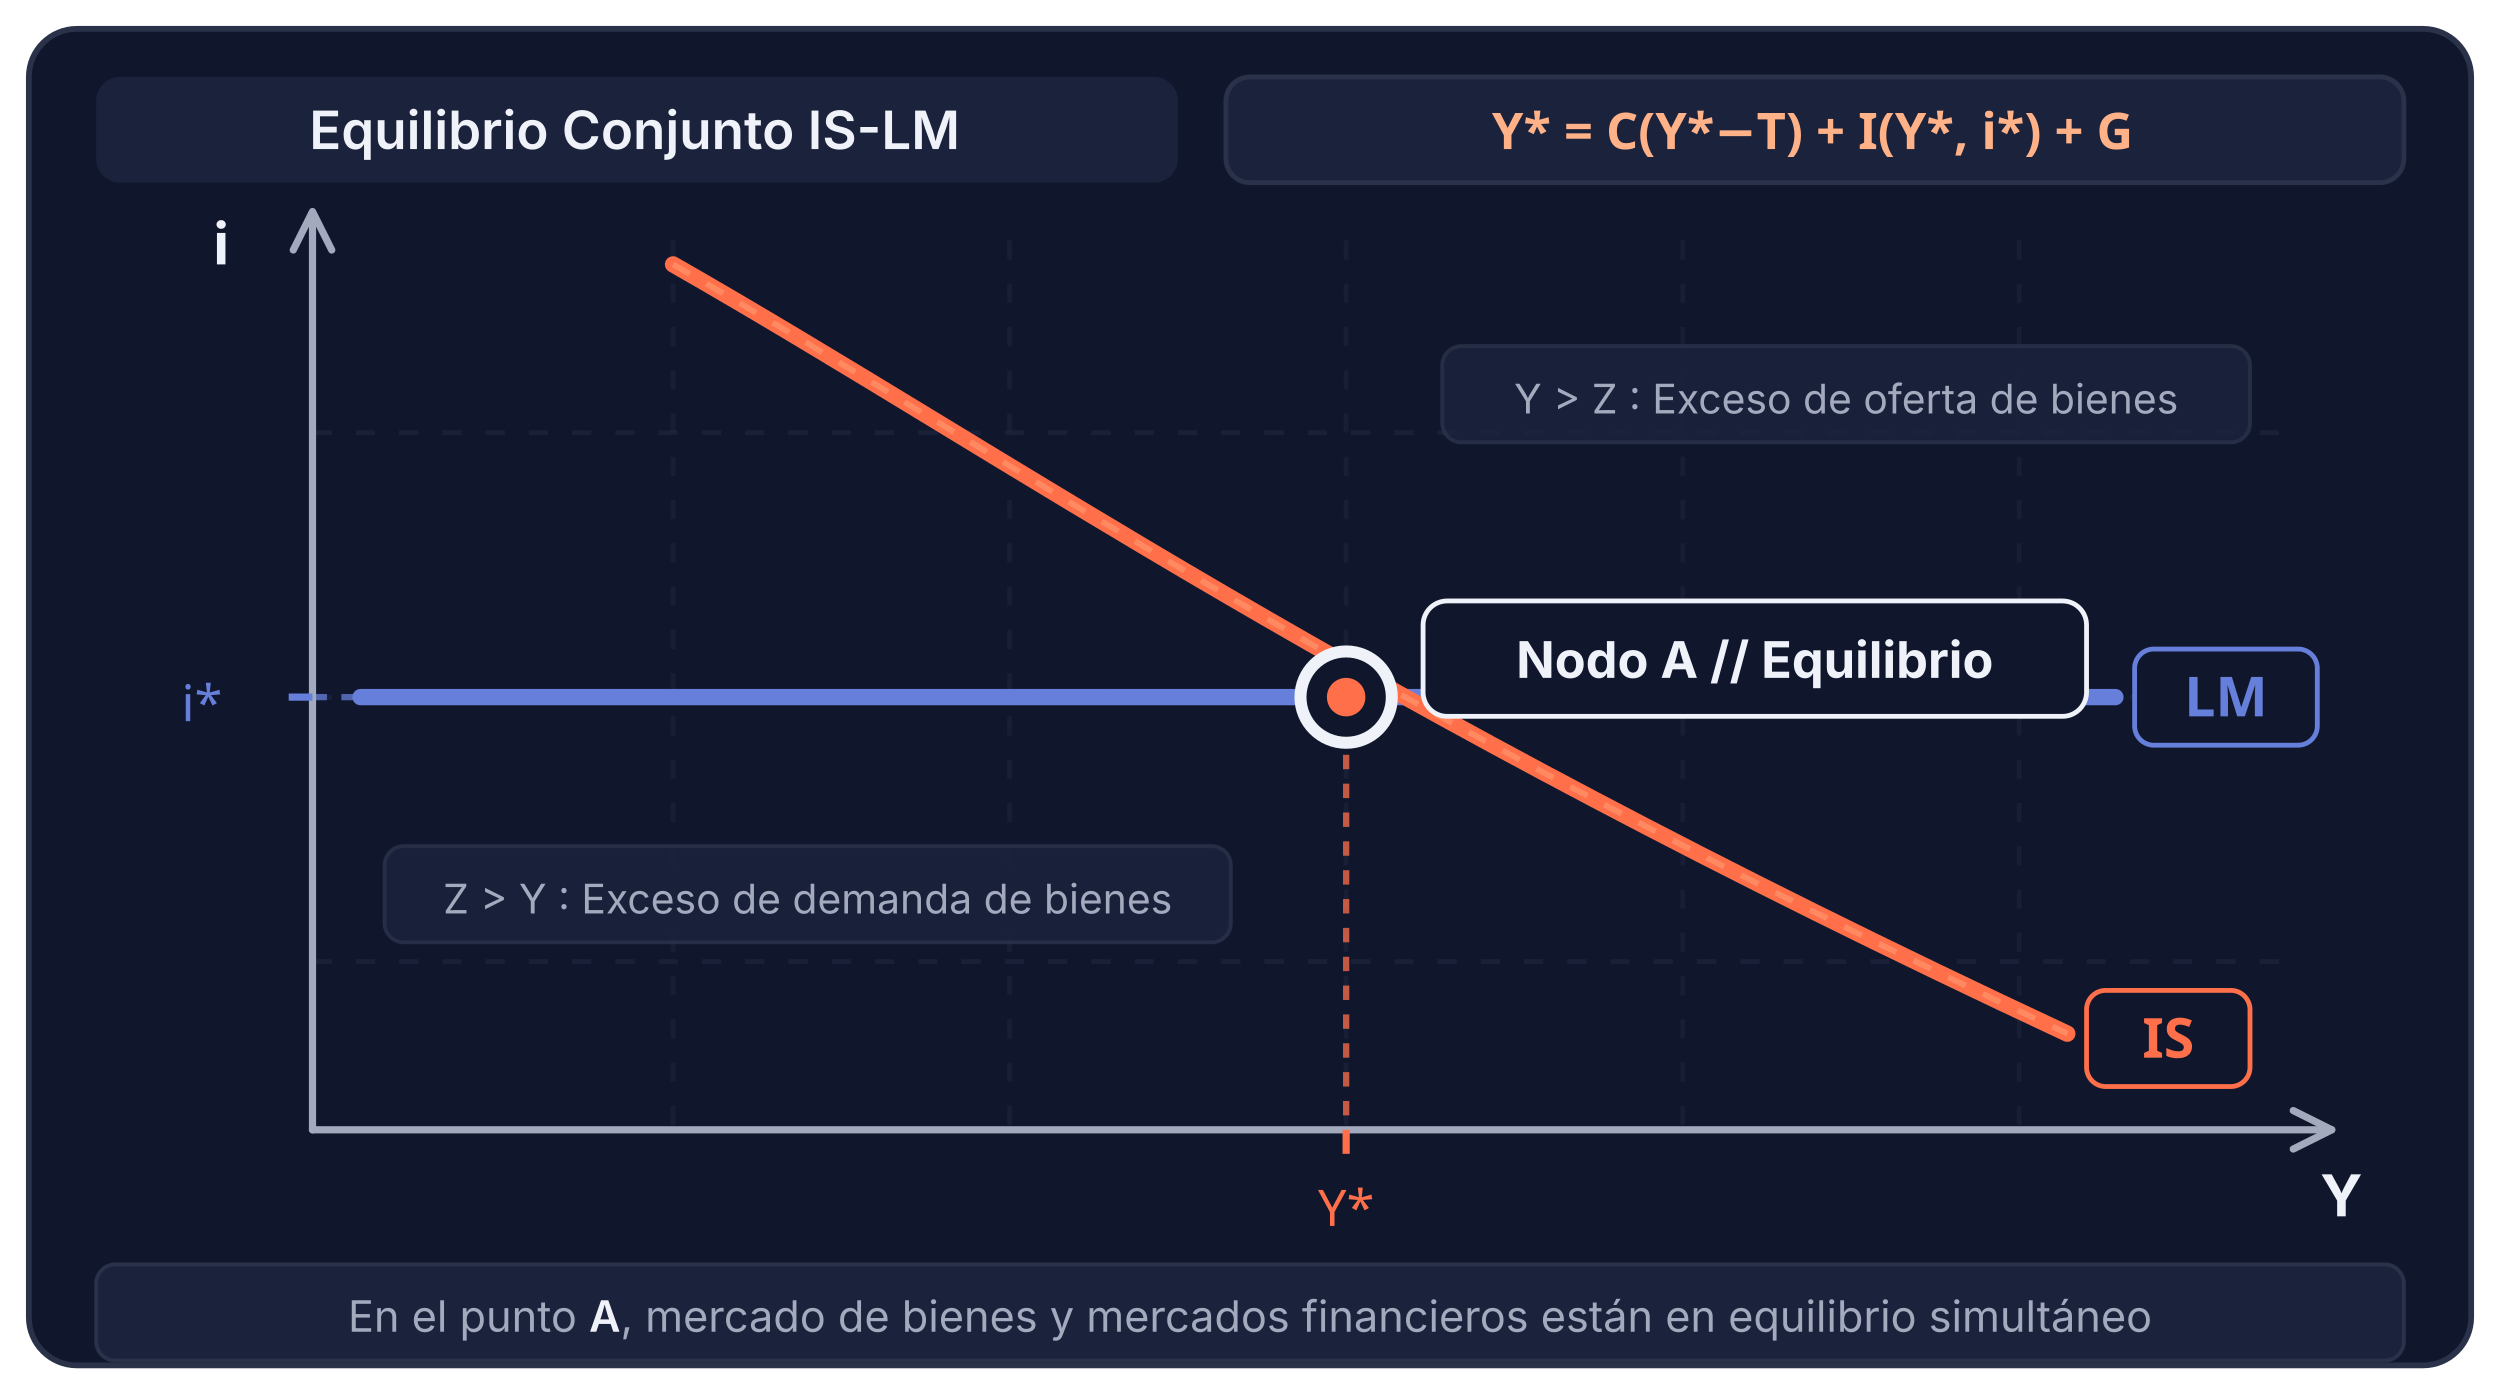
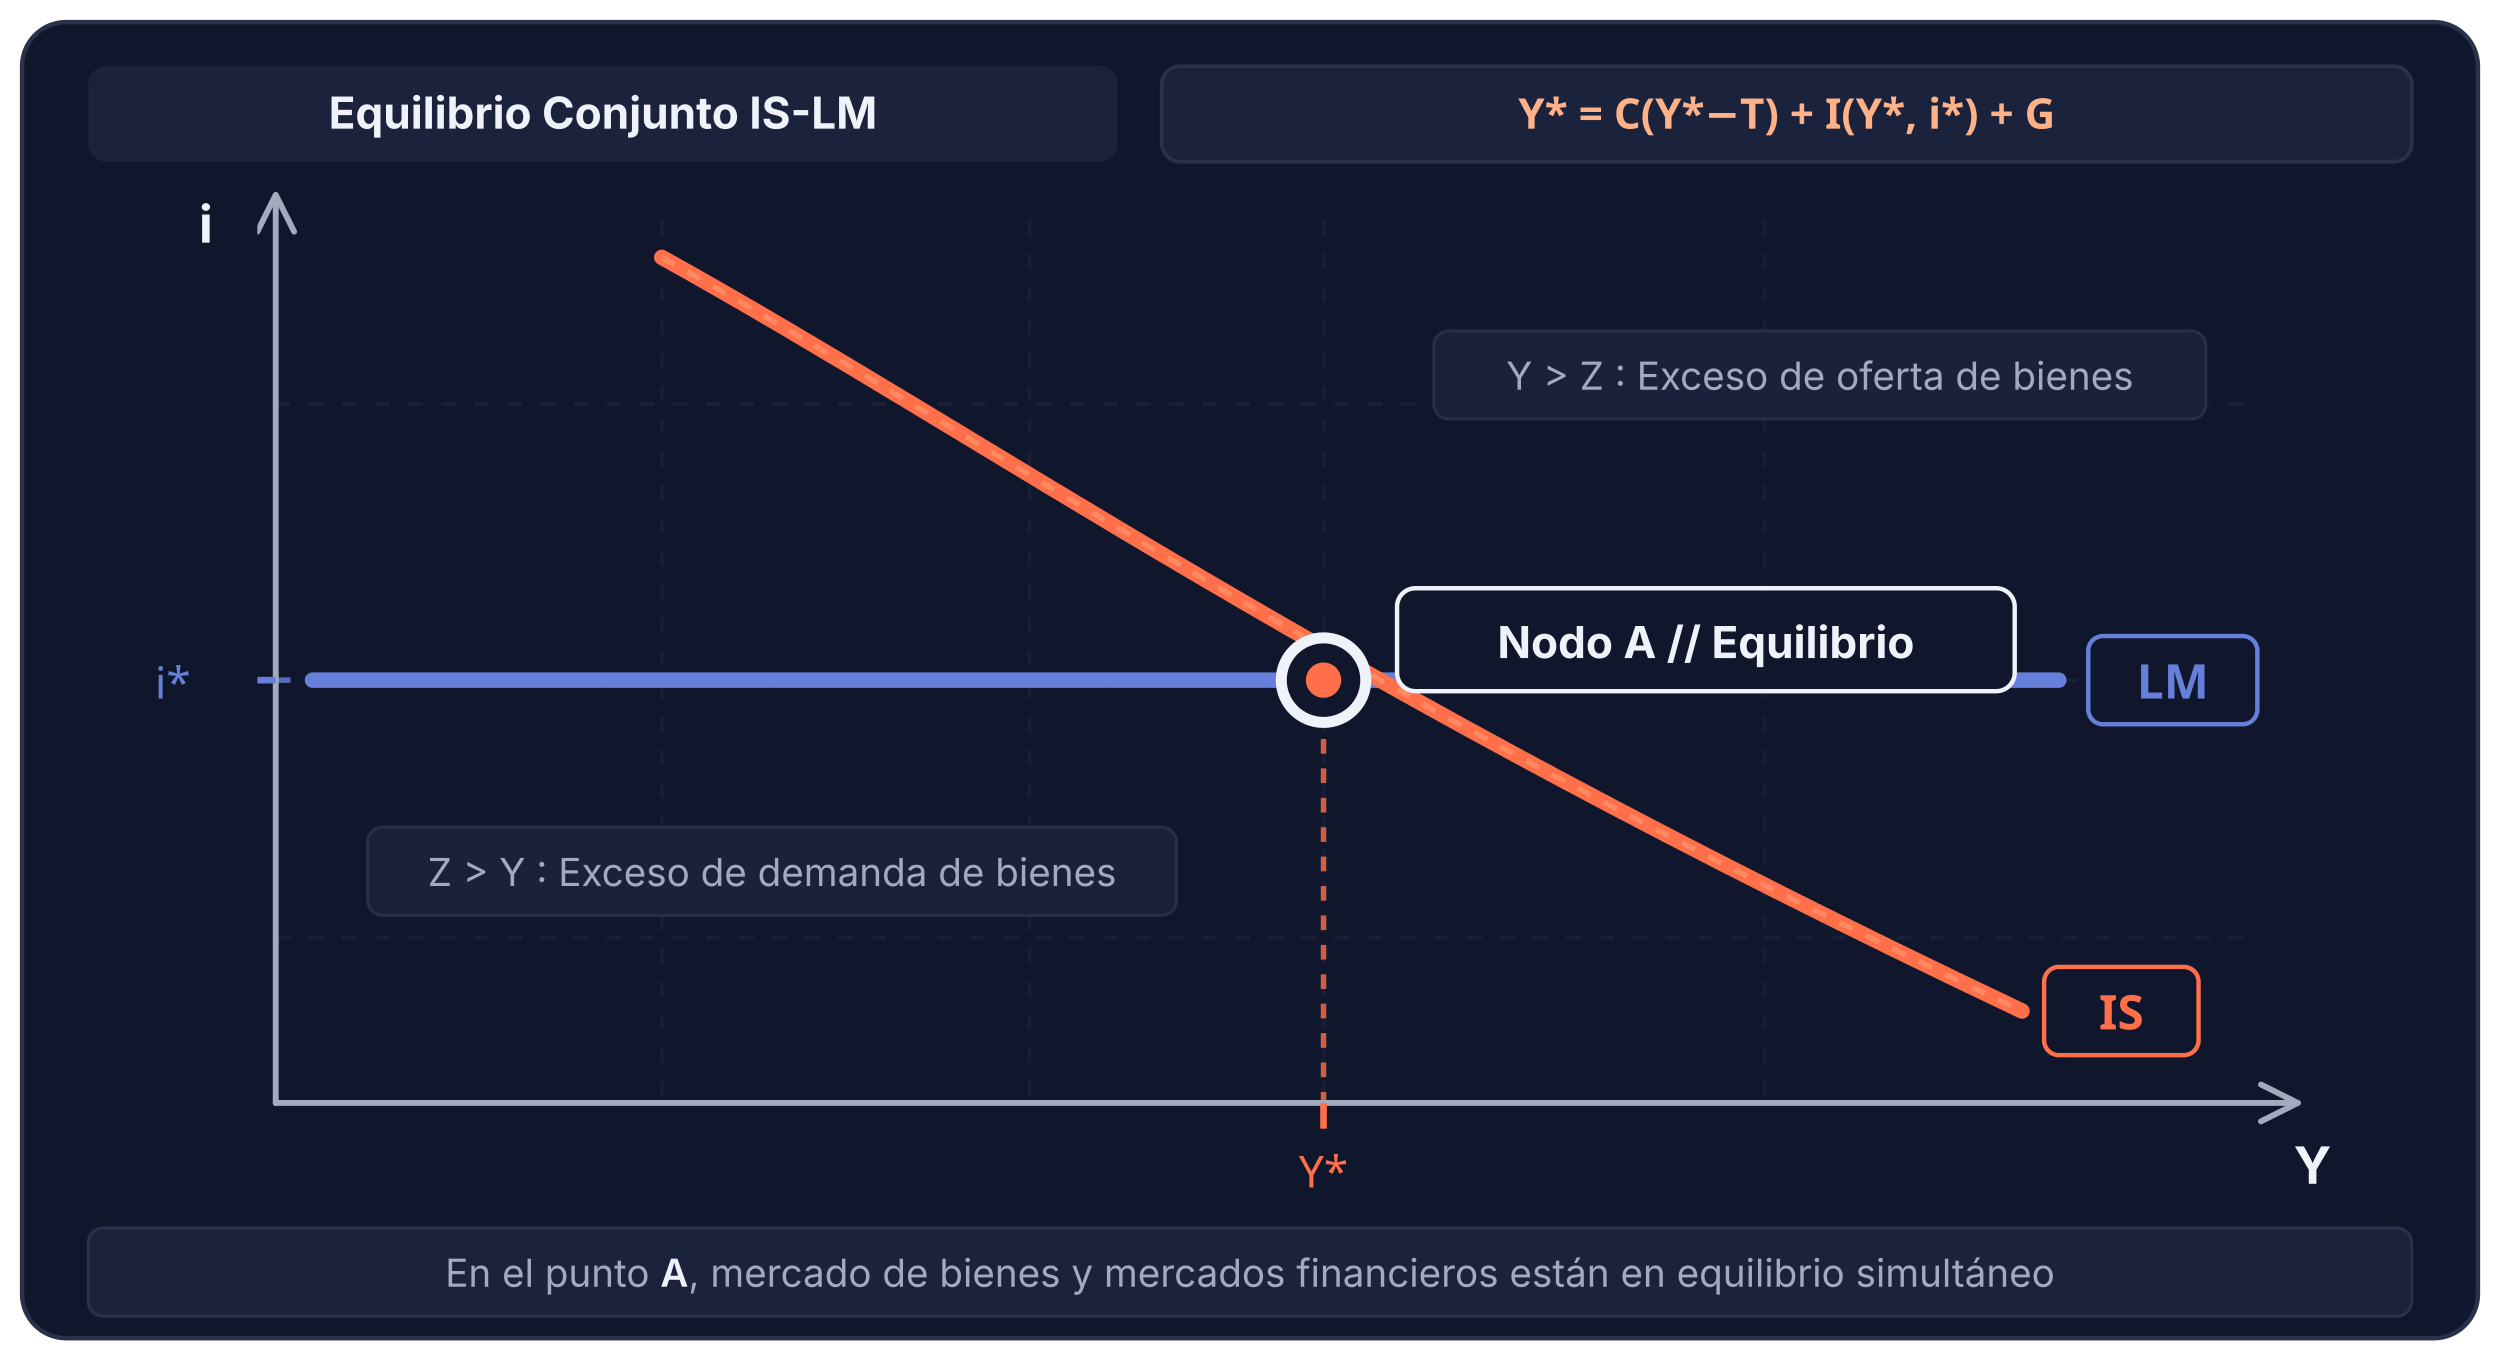
- <svg xmlns="http://www.w3.org/2000/svg" viewBox="0 0 520 290" role="img" aria-labelledby="fig-eq-title fig-eq-desc">
-   <rect x="6" y="6" width="508" height="278" rx="10" fill="#10172D" stroke="#2A324A" stroke-width="1.2" />
-   <rect x="20" y="16" width="225" height="22" rx="5" fill="#1B223C" />
-   <text x="132" y="31" text-anchor="middle" font-family="Inter" font-weight="600" font-size="11" fill="#EFF2F9">Equilibrio Conjunto IS-LM</text>
-   <rect x="255" y="16" width="245" height="22" rx="5" fill="#1B223C" stroke="#2A324A" stroke-width="1" />
-   <text x="377" y="31" text-anchor="middle" font-family="JetBrains Mono" font-weight="600" font-size="10.5" fill="#FFB188">Y* = C(Y*−T) + I(Y*, i*) + G</text>
-   <path d="M65 90H475M65 145H475M65 200H475" fill="none" stroke="#2A324A" stroke-width="1" stroke-dasharray="4 5" opacity=".35" />
-   <path d="M140 50V235M210 50V235M280 50V235M350 50V235M420 50V235" fill="none" stroke="#2A324A" stroke-width="1" stroke-dasharray="4 5" opacity=".25" />
-   <line x1="65" y1="145" x2="280" y2="145" stroke="#667FDA" stroke-width="1.3" stroke-dasharray="3 3" opacity=".75" />
-   <line x1="280" y1="145" x2="280" y2="235" stroke="#FF6F4A" stroke-width="1.3" stroke-dasharray="3 3" opacity=".75" />
-   <line x1="65" y1="46" x2="65" y2="235" stroke="#A3AABE" stroke-width="1.5" stroke-linecap="round" />
-   <line x1="65" y1="235" x2="485" y2="235" stroke="#A3AABE" stroke-width="1.5" stroke-linecap="round" />
-   <path d="M61 52L65 44L69 52" fill="none" stroke="#A3AABE" stroke-width="1.5" stroke-linecap="round" stroke-linejoin="round" />
-   <path d="M477 231L485 235L477 239" fill="none" stroke="#A3AABE" stroke-width="1.5" stroke-linecap="round" stroke-linejoin="round" />
-   <line x1="60" y1="145" x2="65" y2="145" stroke="#667FDA" stroke-width="1.5" />
-   <line x1="280" y1="235" x2="280" y2="240" stroke="#FF6F4A" stroke-width="1.5" />
-   <rect x="34" y="42" width="24" height="18" rx="4" fill="#10172D" />
-   <text x="46" y="55" text-anchor="middle" font-family="Inter" font-weight="700" font-size="12" fill="#EFF2F9">i</text>
-   <rect x="475" y="240" width="24" height="18" rx="4" fill="#10172D" />
-   <text x="487" y="253" text-anchor="middle" font-family="Inter" font-weight="700" font-size="12" fill="#EFF2F9">Y</text>
-   <rect x="24" y="137" width="36" height="17" rx="3" fill="#10172D" />
-   <text x="42" y="150" text-anchor="middle" font-family="JetBrains Mono" font-size="10.5" fill="#667FDA">i*</text>
-   <rect x="264" y="242" width="32" height="17" rx="3" fill="#10172D" />
-   <text x="280" y="255" text-anchor="middle" font-family="JetBrains Mono" font-size="10.5" fill="#FF6F4A">Y*</text>
-   <line x1="75" y1="145" x2="440" y2="145" stroke="#667FDA" stroke-width="3.4" stroke-linecap="round" />
-   <line x1="75" y1="145" x2="440" y2="145" stroke="#667FDA" stroke-width="1.2" stroke-dasharray="4 4" opacity=".4" />
-   <rect x="444" y="135" width="38" height="20" rx="4" fill="#10172D" stroke="#667FDA" stroke-width="1" />
-   <text x="463" y="149" text-anchor="middle" font-family="JetBrains Mono" font-weight="700" font-size="11.5" fill="#667FDA">LM</text>
-   <path d="M 140 55 C 210 95, 280 145, 430 215" fill="none" stroke="#FF6F4A" stroke-width="3.4" stroke-linecap="round" />
-   <path d="M 140 55 C 210 95, 280 145, 430 215" fill="none" stroke="#FFB188" stroke-width="1.2" stroke-dasharray="4 4" opacity=".4" />
-   <rect x="434" y="206" width="34" height="20" rx="4" fill="#10172D" stroke="#FF6F4A" stroke-width="1" />
-   <text x="451" y="220" text-anchor="middle" font-family="JetBrains Mono" font-weight="700" font-size="11.5" fill="#FF6F4A">IS</text>
-   <rect x="300" y="72" width="168" height="20" rx="4" fill="#1B223C" stroke="#2A324A" stroke-width="0.8" opacity=".85" />
-   <text x="384" y="86" text-anchor="middle" font-family="Inter" font-size="8.5" fill="#A3AABE">Y &gt; Z : Exceso de oferta de bienes</text>
-   <rect x="80" y="176" width="176" height="20" rx="4" fill="#1B223C" stroke="#2A324A" stroke-width="0.8" opacity=".85" />
-   <text x="168" y="190" text-anchor="middle" font-family="Inter" font-size="8.5" fill="#A3AABE">Z &gt; Y : Exceso de demanda de bienes</text>
-   <circle cx="280" cy="145" r="9.5" fill="#10172D" stroke="#EFF2F9" stroke-width="2.5" />
-   <circle cx="280" cy="145" r="4" fill="#FF6F4A" />
-   <rect x="296" y="125" width="138" height="24" rx="5" fill="#10172D" stroke="#EFF2F9" stroke-width="1" />
-   <text x="365" y="141" text-anchor="middle" font-family="Inter" font-weight="700" font-size="10.5" fill="#EFF2F9">Nodo A // Equilibrio</text>
-   <rect x="20" y="263" width="480" height="20" rx="4" fill="#1B223C" stroke="#2A324A" stroke-width="0.8" />
-   <text x="260" y="277" text-anchor="middle" font-family="Inter" font-size="9" fill="#A3AABE">En el punto <tspan fill="#EFF2F9" font-weight="600">A</tspan>, mercado de bienes y mercados financieros están en equilibrio simultáneo</text>
+ <svg xmlns="http://www.w3.org/2000/svg" viewBox="0 0 680 370" role="img" aria-labelledby="fig-eq-title fig-eq-desc">
+   <rect x="6" y="6" width="668" height="358" rx="12" fill="#10172D" stroke="#2A324A" stroke-width="1.2" />
+   <rect x="24" y="18" width="280" height="26" rx="5" fill="#1B223C" />
+   <text x="164" y="35" text-anchor="middle" font-family="Inter" font-weight="700" font-size="12" fill="#EFF2F9">Equilibrio Conjunto IS-LM</text>
+   <rect x="316" y="18" width="340" height="26" rx="5" fill="#1B223C" stroke="#2A324A" stroke-width="1" />
+   <text x="486" y="35" text-anchor="middle" font-family="JetBrains Mono" font-weight="700" font-size="11.5" fill="#FFB188">Y* = C(Y*−T) + I(Y*, i*) + G</text>
+   <path d="M75 110H615M75 185H615M75 255H615" fill="none" stroke="#2A324A" stroke-width="1" stroke-dasharray="4 5" opacity=".35" />
+   <path d="M180 60V300M280 60V300M360 60V300M480 60V300" fill="none" stroke="#2A324A" stroke-width="1" stroke-dasharray="4 5" opacity=".25" />
+   <line x1="75" y1="185" x2="360" y2="185" stroke="#667FDA" stroke-width="1.5" stroke-dasharray="4 4" opacity=".8" />
+   <line x1="360" y1="185" x2="360" y2="300" stroke="#FF6F4A" stroke-width="1.5" stroke-dasharray="4 4" opacity=".8" />
+   <line x1="75" y1="55" x2="75" y2="300" stroke="#A3AABE" stroke-width="1.6" stroke-linecap="round" />
+   <line x1="75" y1="300" x2="625" y2="300" stroke="#A3AABE" stroke-width="1.6" stroke-linecap="round" />
+   <path d="M70 63L75 53L80 63" fill="none" stroke="#A3AABE" stroke-width="1.6" stroke-linecap="round" stroke-linejoin="round" />
+   <path d="M615 295L625 300L615 305" fill="none" stroke="#A3AABE" stroke-width="1.6" stroke-linecap="round" stroke-linejoin="round" />
+   <line x1="68" y1="185" x2="75" y2="185" stroke="#667FDA" stroke-width="1.8" />
+   <line x1="360" y1="300" x2="360" y2="307" stroke="#FF6F4A" stroke-width="1.8" />
+   <rect x="42" y="50" width="28" height="22" rx="4" fill="#10172D" />
+   <text x="56" y="66" text-anchor="middle" font-family="Inter" font-weight="700" font-size="14" fill="#EFF2F9">i</text>
+   <rect x="615" y="306" width="28" height="22" rx="4" fill="#10172D" />
+   <text x="629" y="322" text-anchor="middle" font-family="Inter" font-weight="700" font-size="14" fill="#EFF2F9">Y</text>
+   <rect x="24" y="175" width="46" height="20" rx="4" fill="#10172D" />
+   <text x="47" y="190" text-anchor="middle" font-family="JetBrains Mono" font-size="12" fill="#667FDA">i*</text>
+   <rect x="342" y="308" width="38" height="20" rx="4" fill="#10172D" />
+   <text x="360" y="323" text-anchor="middle" font-family="JetBrains Mono" font-size="12" fill="#FF6F4A">Y*</text>
+   <line x1="85" y1="185" x2="560" y2="185" stroke="#667FDA" stroke-width="4.2" stroke-linecap="round" />
+   <line x1="85" y1="185" x2="560" y2="185" stroke="#667FDA" stroke-width="1.4" stroke-dasharray="4 4" opacity=".4" />
+   <rect x="568" y="173" width="46" height="24" rx="4" fill="#10172D" stroke="#667FDA" stroke-width="1.2" />
+   <text x="591" y="190" text-anchor="middle" font-family="JetBrains Mono" font-weight="700" font-size="13" fill="#667FDA">LM</text>
+   <path d="M 180 70 C 270 120, 360 185, 550 275" fill="none" stroke="#FF6F4A" stroke-width="4.2" stroke-linecap="round" />
+   <path d="M 180 70 C 270 120, 360 185, 550 275" fill="none" stroke="#FFB188" stroke-width="1.4" stroke-dasharray="4 4" opacity=".4" />
+   <rect x="556" y="263" width="42" height="24" rx="4" fill="#10172D" stroke="#FF6F4A" stroke-width="1.2" />
+   <text x="577" y="280" text-anchor="middle" font-family="JetBrains Mono" font-weight="700" font-size="13" fill="#FF6F4A">IS</text>
+   <rect x="390" y="90" width="210" height="24" rx="4" fill="#1B223C" stroke="#2A324A" stroke-width="0.8" opacity=".9" />
+   <text x="495" y="106" text-anchor="middle" font-family="Inter" font-size="10.5" fill="#A3AABE">Y &gt; Z : Exceso de oferta de bienes</text>
+   <rect x="100" y="225" width="220" height="24" rx="4" fill="#1B223C" stroke="#2A324A" stroke-width="0.8" opacity=".9" />
+   <text x="210" y="241" text-anchor="middle" font-family="Inter" font-size="10.5" fill="#A3AABE">Z &gt; Y : Exceso de demanda de bienes</text>
+   <circle cx="360" cy="185" r="11.5" fill="#10172D" stroke="#EFF2F9" stroke-width="3" />
+   <circle cx="360" cy="185" r="4.8" fill="#FF6F4A" />
+   <rect x="380" y="160" width="168" height="28" rx="5" fill="#10172D" stroke="#EFF2F9" stroke-width="1.2" />
+   <text x="464" y="179" text-anchor="middle" font-family="Inter" font-weight="700" font-size="12" fill="#EFF2F9">Nodo A // Equilibrio</text>
+   <rect x="24" y="334" width="632" height="24" rx="4" fill="#1B223C" stroke="#2A324A" stroke-width="0.8" />
+   <text x="340" y="350" text-anchor="middle" font-family="Inter" font-size="10.5" fill="#A3AABE">En el punto <tspan fill="#EFF2F9" font-weight="600">A</tspan>, mercado de bienes y mercados financieros están en equilibrio simultáneo</text>
</svg>
